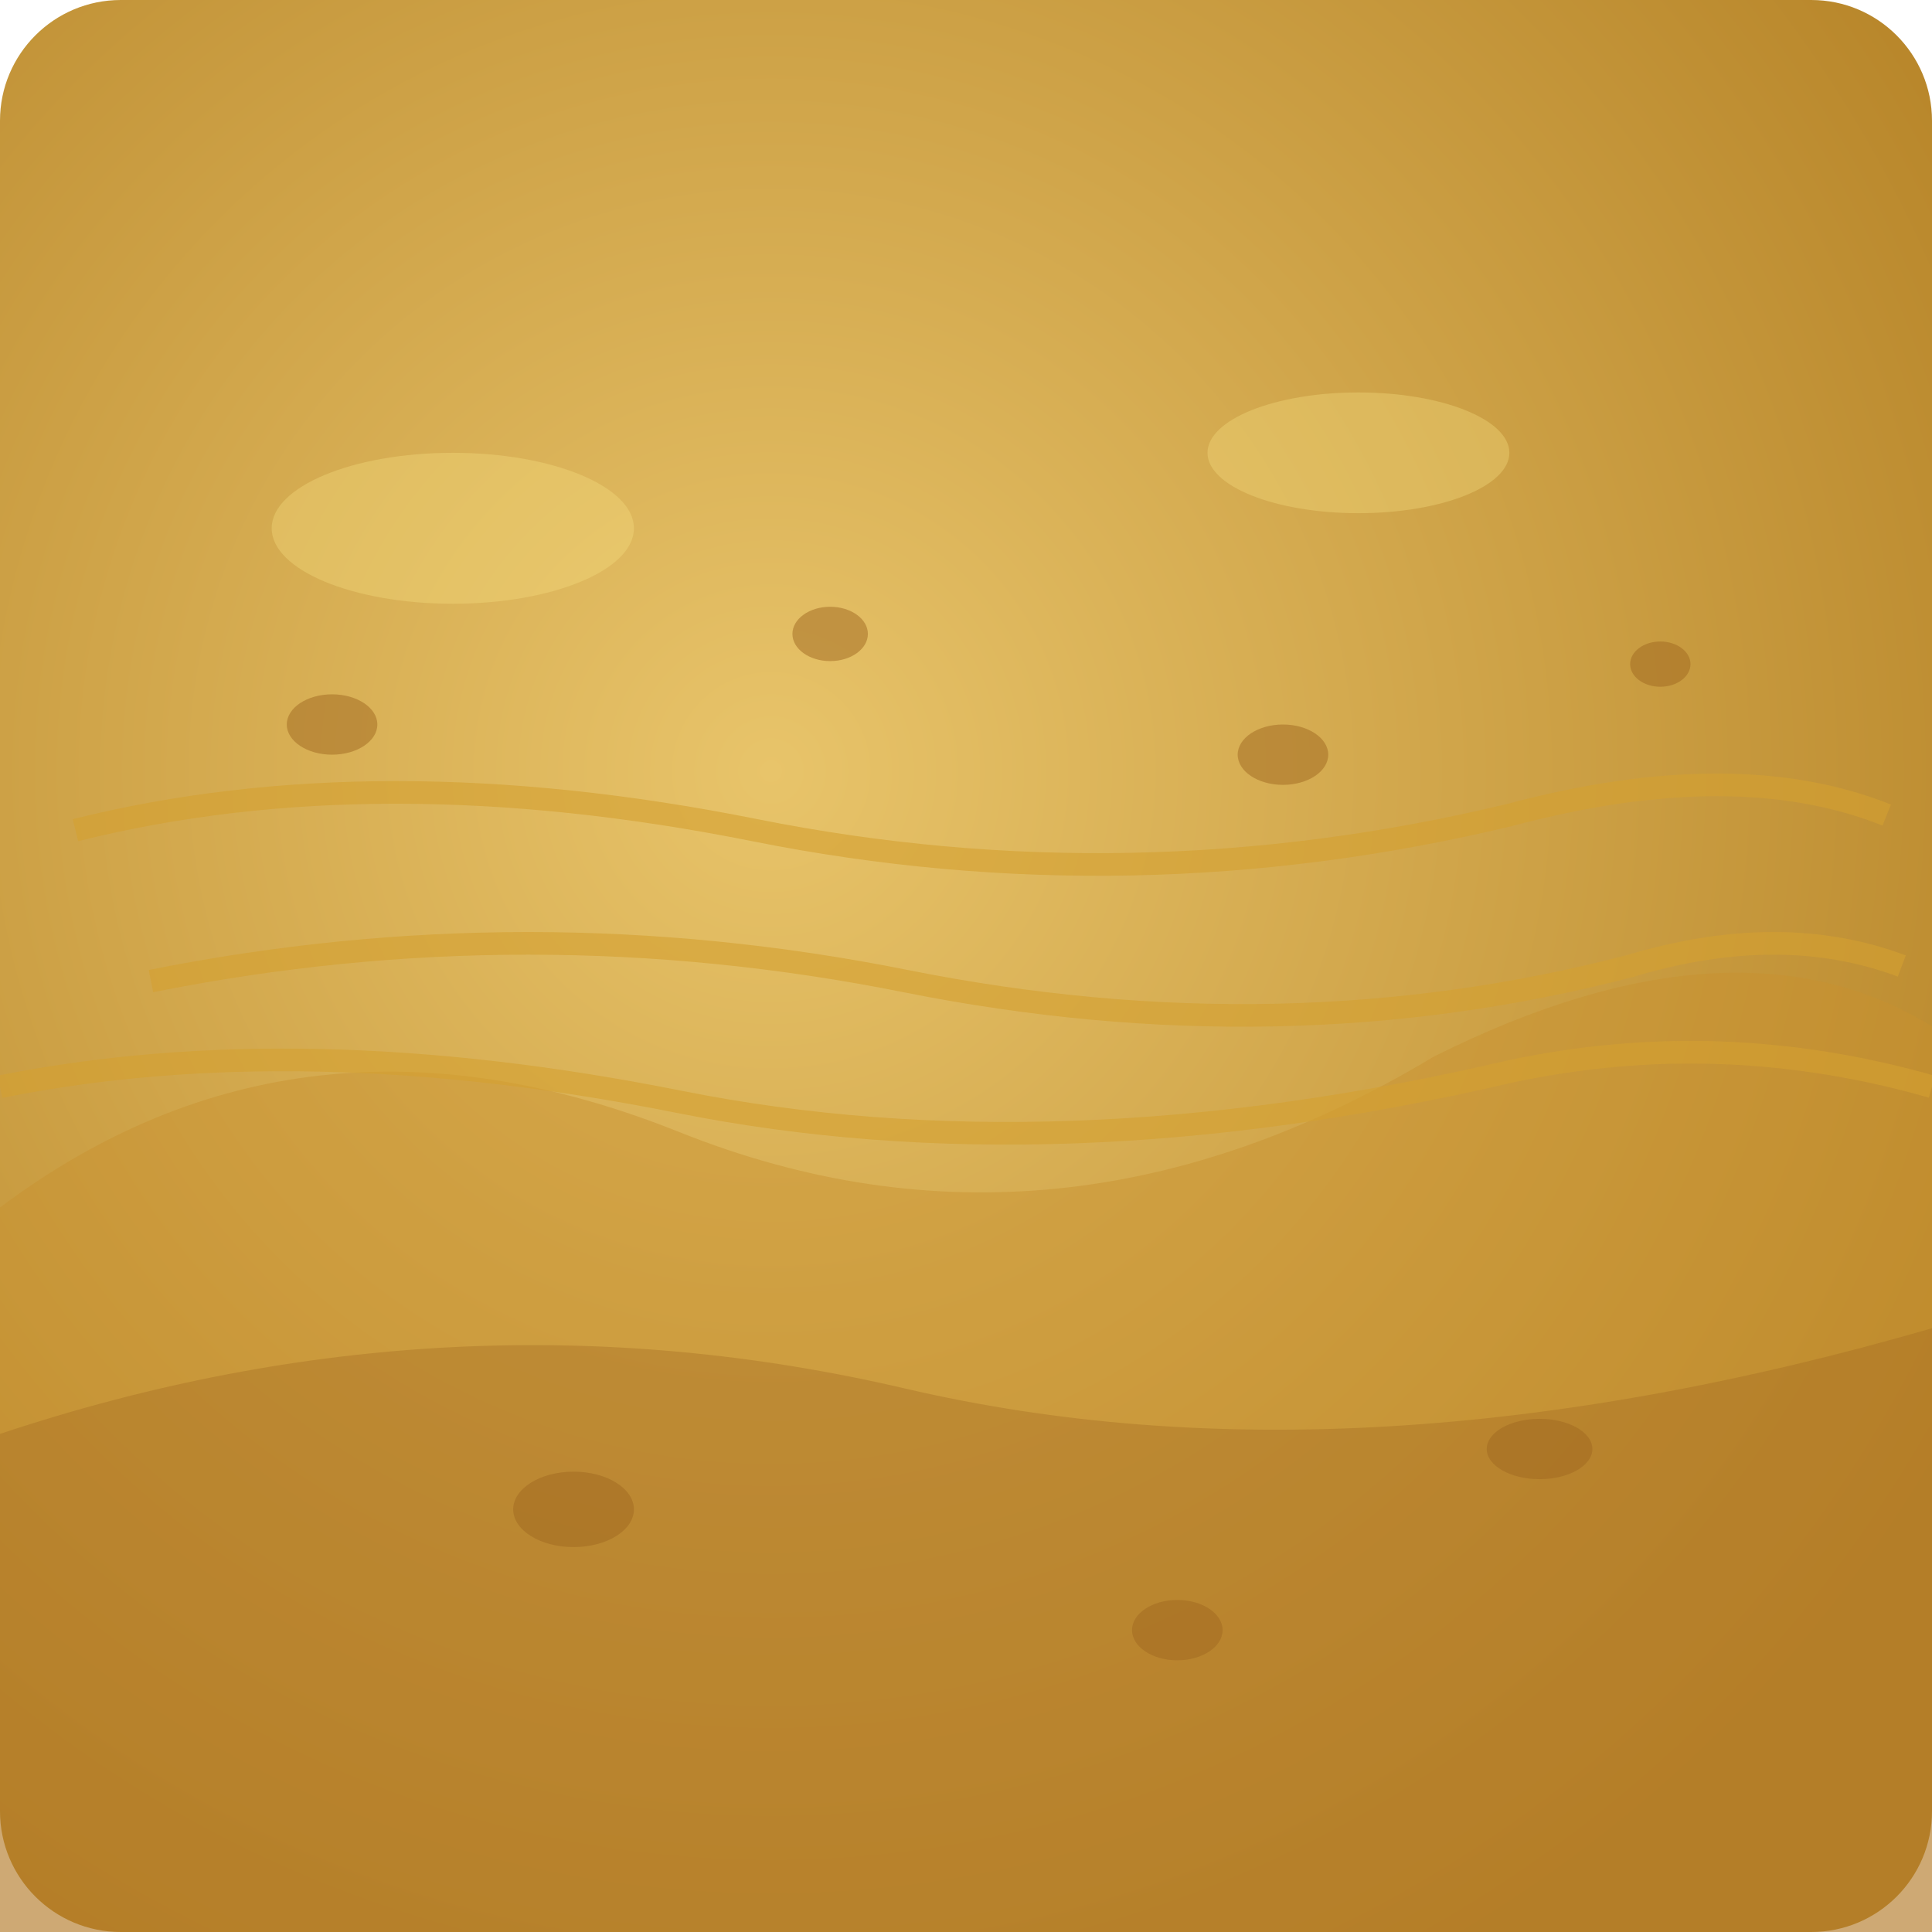
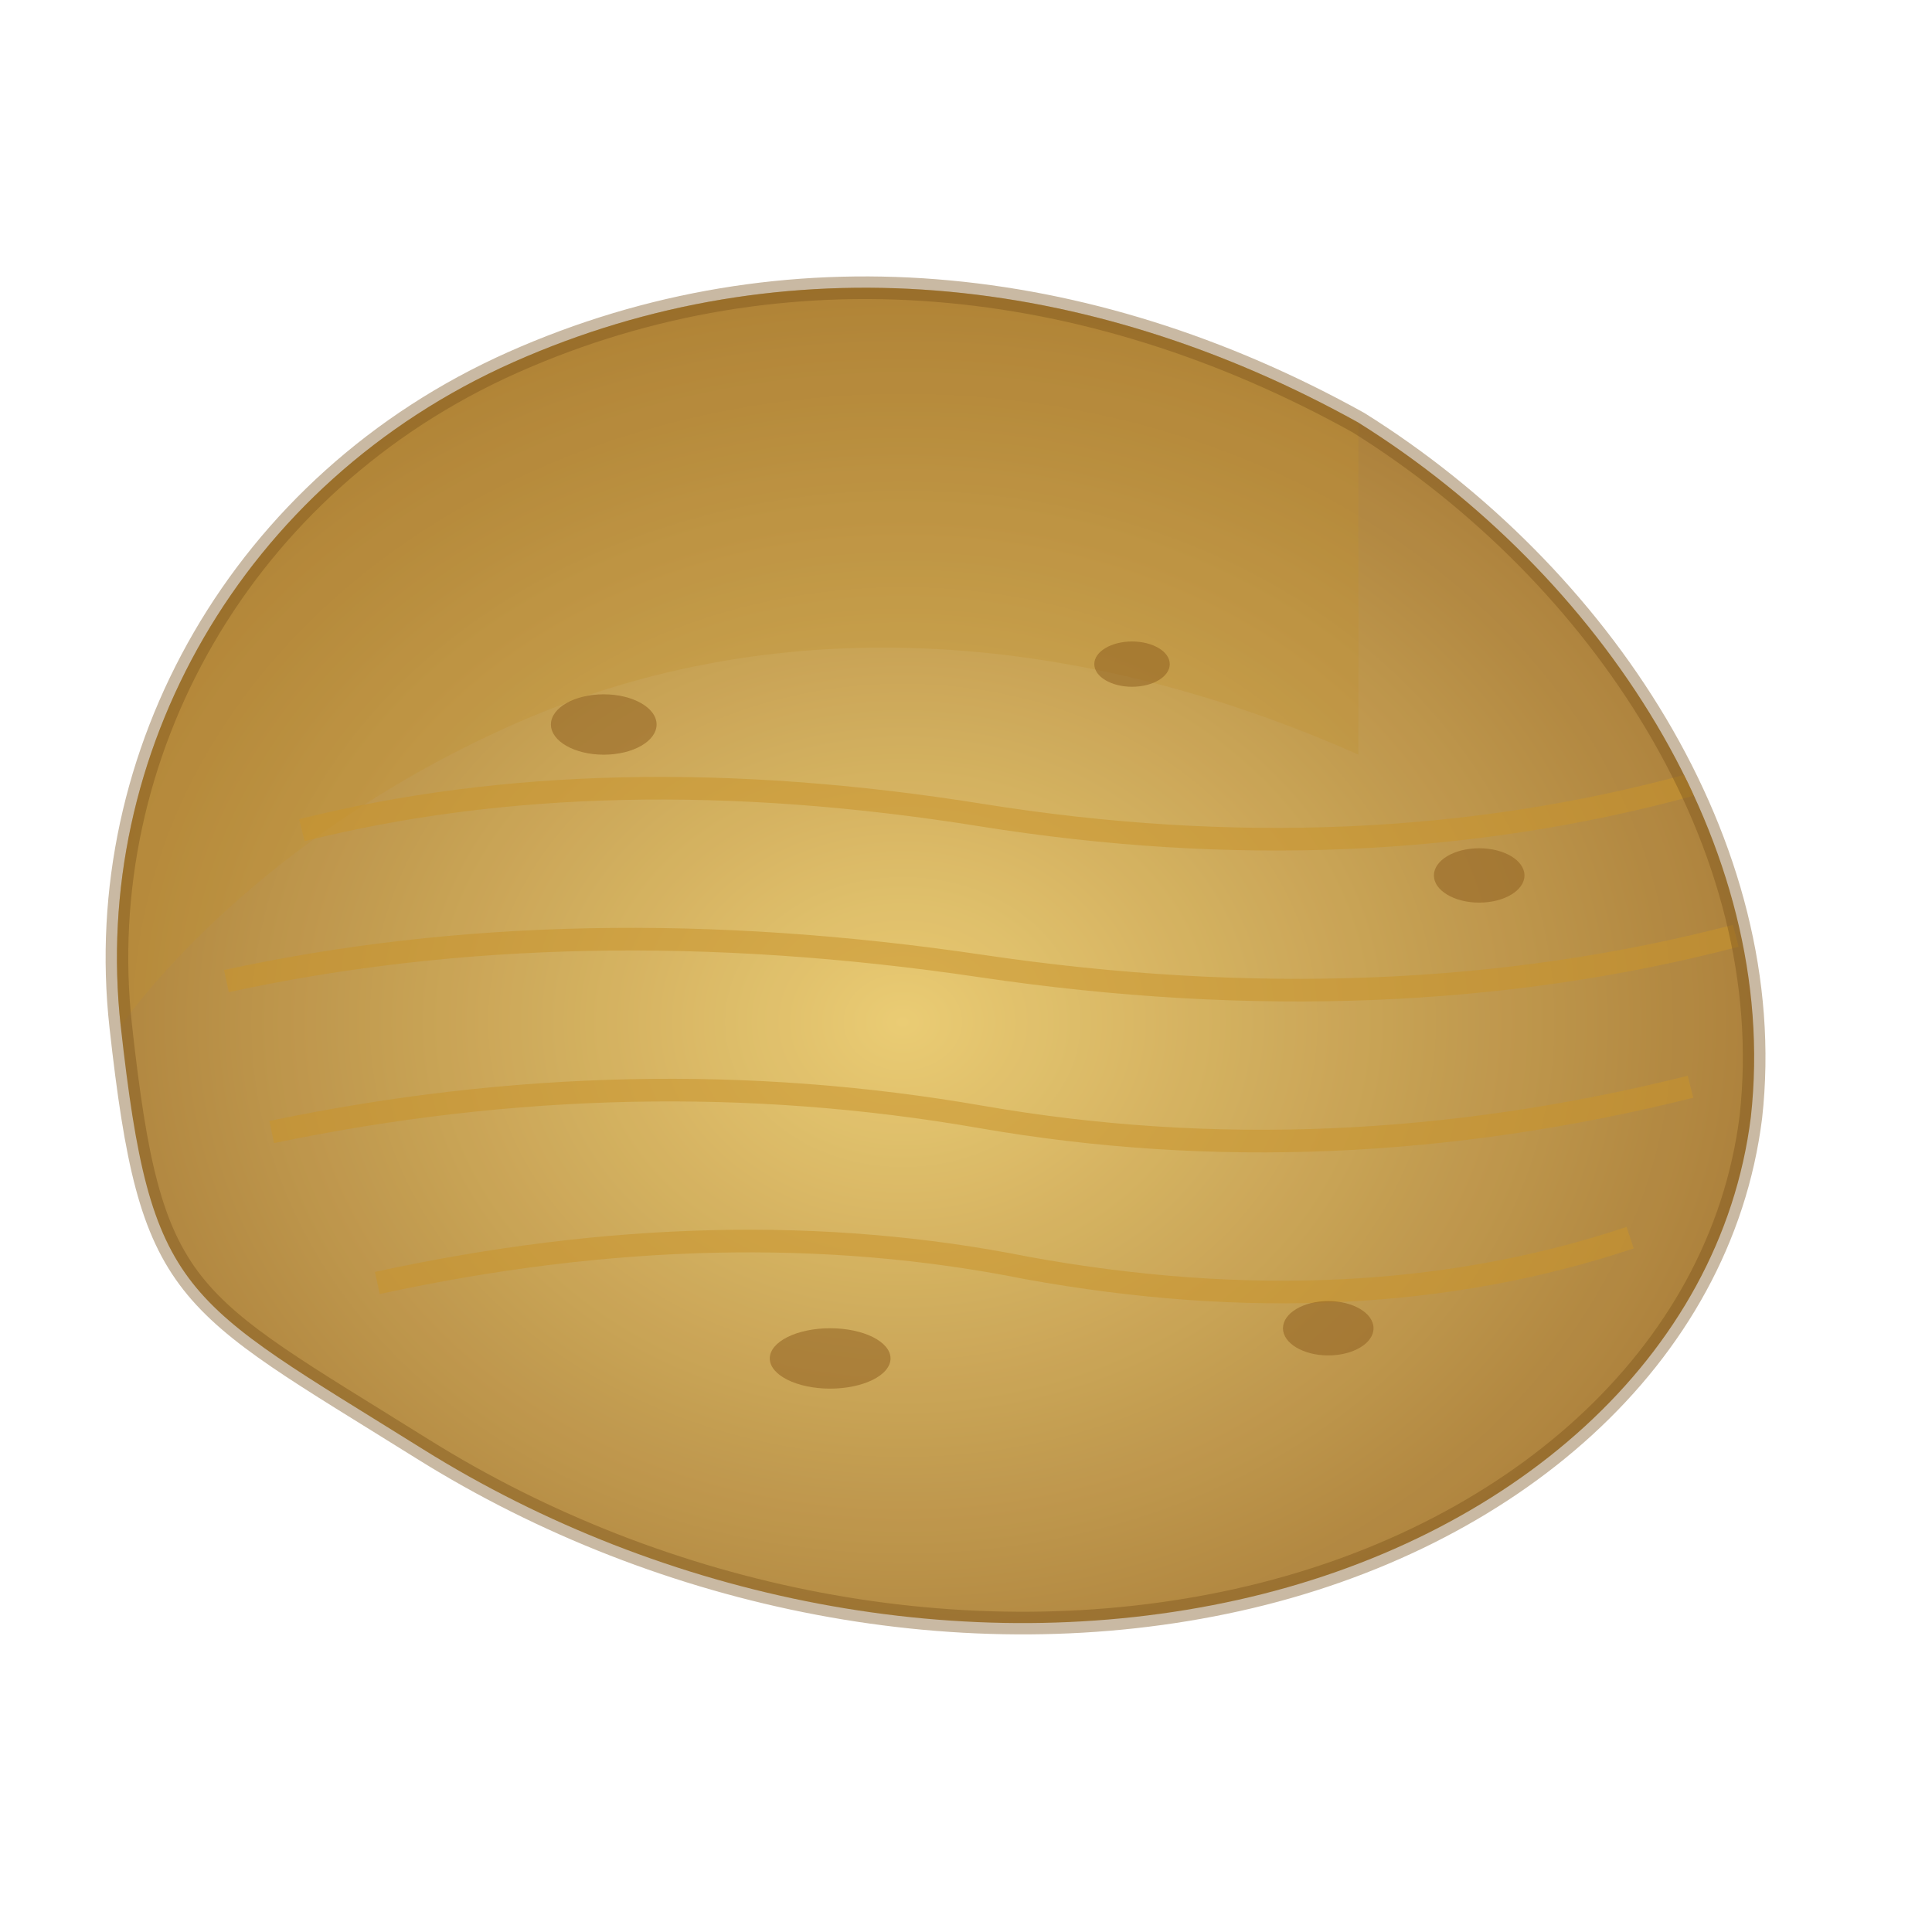
<svg xmlns="http://www.w3.org/2000/svg" width="128" height="128" viewBox="0 0 128 128">
  <defs>
-     <radialGradient id="bg" cx="40%" cy="40%" r="70%">
-       <stop offset="0%" stop-color="#e8c46a" />
-       <stop offset="100%" stop-color="#b8862a" />
+     <radialGradient id="g" cx="48%" cy="55%" r="58%">
+       <stop offset="0%" stop-color="#e8c86a" />
+       <stop offset="100%" stop-color="#a07028" />
    </radialGradient>
+     <clipPath id="c">
+       <path d="M8 68 C6 50 16 32 34 24 C52 16 72 18 90 28 C106 38 118 56 116 74 C114 90 100 102 82 106 C64 110 44 106 28 96 C12 86 10 86 8 68Z" />
+     </clipPath>
  </defs>
-   <rect width="128" height="128" fill="url(#bg)" rx="8" />
-   <path d="M0 80 Q20 65 45 75 Q70 85 95 70 Q115 60 128 68 L128 128 L0 128Z" fill="#c8902e" opacity="0.45" />
-   <path d="M0 95 Q30 85 60 92 Q90 99 128 88 L128 128 L0 128Z" fill="#a06820" opacity="0.35" />
-   <g stroke="#d4a030" stroke-width="1.5" fill="none" opacity="0.6">
-     <path d="M5 55 Q25 50 50 55 Q75 60 100 54 Q115 50 125 54" />
-     <path d="M10 65 Q35 60 60 65 Q85 70 108 64 Q118 61 126 64" />
-     <path d="M0 72 Q20 68 45 73 Q70 78 100 71 Q114 68 128 72" />
+   <path d="M8 68 C6 50 16 32 34 24 C52 16 72 18 90 28 C106 38 118 56 116 74 C114 90 100 102 82 106 C64 110 44 106 28 96 C12 86 10 86 8 68Z" fill="url(#g)" opacity="0.93" />
+   <path d="M8 68 C6 50 16 32 34 24 C52 16 72 18 90 28 L90 50 C72 42 52 40 34 48 C16 56 8 68 8 68Z" fill="#c09030" opacity="0.3" />
+   <g clip-path="url(#c)" stroke="#c8942c" stroke-width="1.5" fill="none" opacity="0.55">
+     <path d="M20 55 Q40 50 65 54 Q90 58 112 52" />
+     <path d="M15 65 Q38 60 65 64 Q92 68 115 62" />
+     <path d="M18 75 Q42 70 65 74 Q88 78 112 72" />
+     <path d="M25 85 Q48 80 68 84 Q90 88 108 82" />
  </g>
-   <g fill="#a06820" opacity="0.5">
-     <ellipse cx="22" cy="48" rx="3" ry="2" />
-     <ellipse cx="55" cy="42" rx="2.5" ry="1.8" />
-     <ellipse cx="85" cy="50" rx="3" ry="2" />
-     <ellipse cx="110" cy="44" rx="2" ry="1.5" />
-     <ellipse cx="38" cy="100" rx="4" ry="2.5" />
-     <ellipse cx="78" cy="108" rx="3" ry="2" />
-     <ellipse cx="102" cy="96" rx="3.5" ry="2" />
+   <g clip-path="url(#c)" fill="#906020" opacity="0.55">
+     <ellipse cx="40" cy="48" rx="3.5" ry="2" />
+     <ellipse cx="75" cy="44" rx="2.5" ry="1.5" />
+     <ellipse cx="98" cy="58" rx="3" ry="1.8" />
+     <ellipse cx="55" cy="90" rx="4" ry="2" />
+     <ellipse cx="88" cy="88" rx="3" ry="1.8" />
  </g>
-   <g fill="#f5e080" opacity="0.35">
-     <ellipse cx="30" cy="35" rx="12" ry="5" />
-     <ellipse cx="90" cy="30" rx="10" ry="4" />
-   </g>
+   <path d="M8 68 C6 50 16 32 34 24 C52 16 72 18 90 28 C106 38 118 56 116 74 C114 90 100 102 82 106 C64 110 44 106 28 96 C12 86 10 86 8 68Z" fill="none" stroke="#785018" stroke-width="1.5" opacity="0.4" />
</svg>
